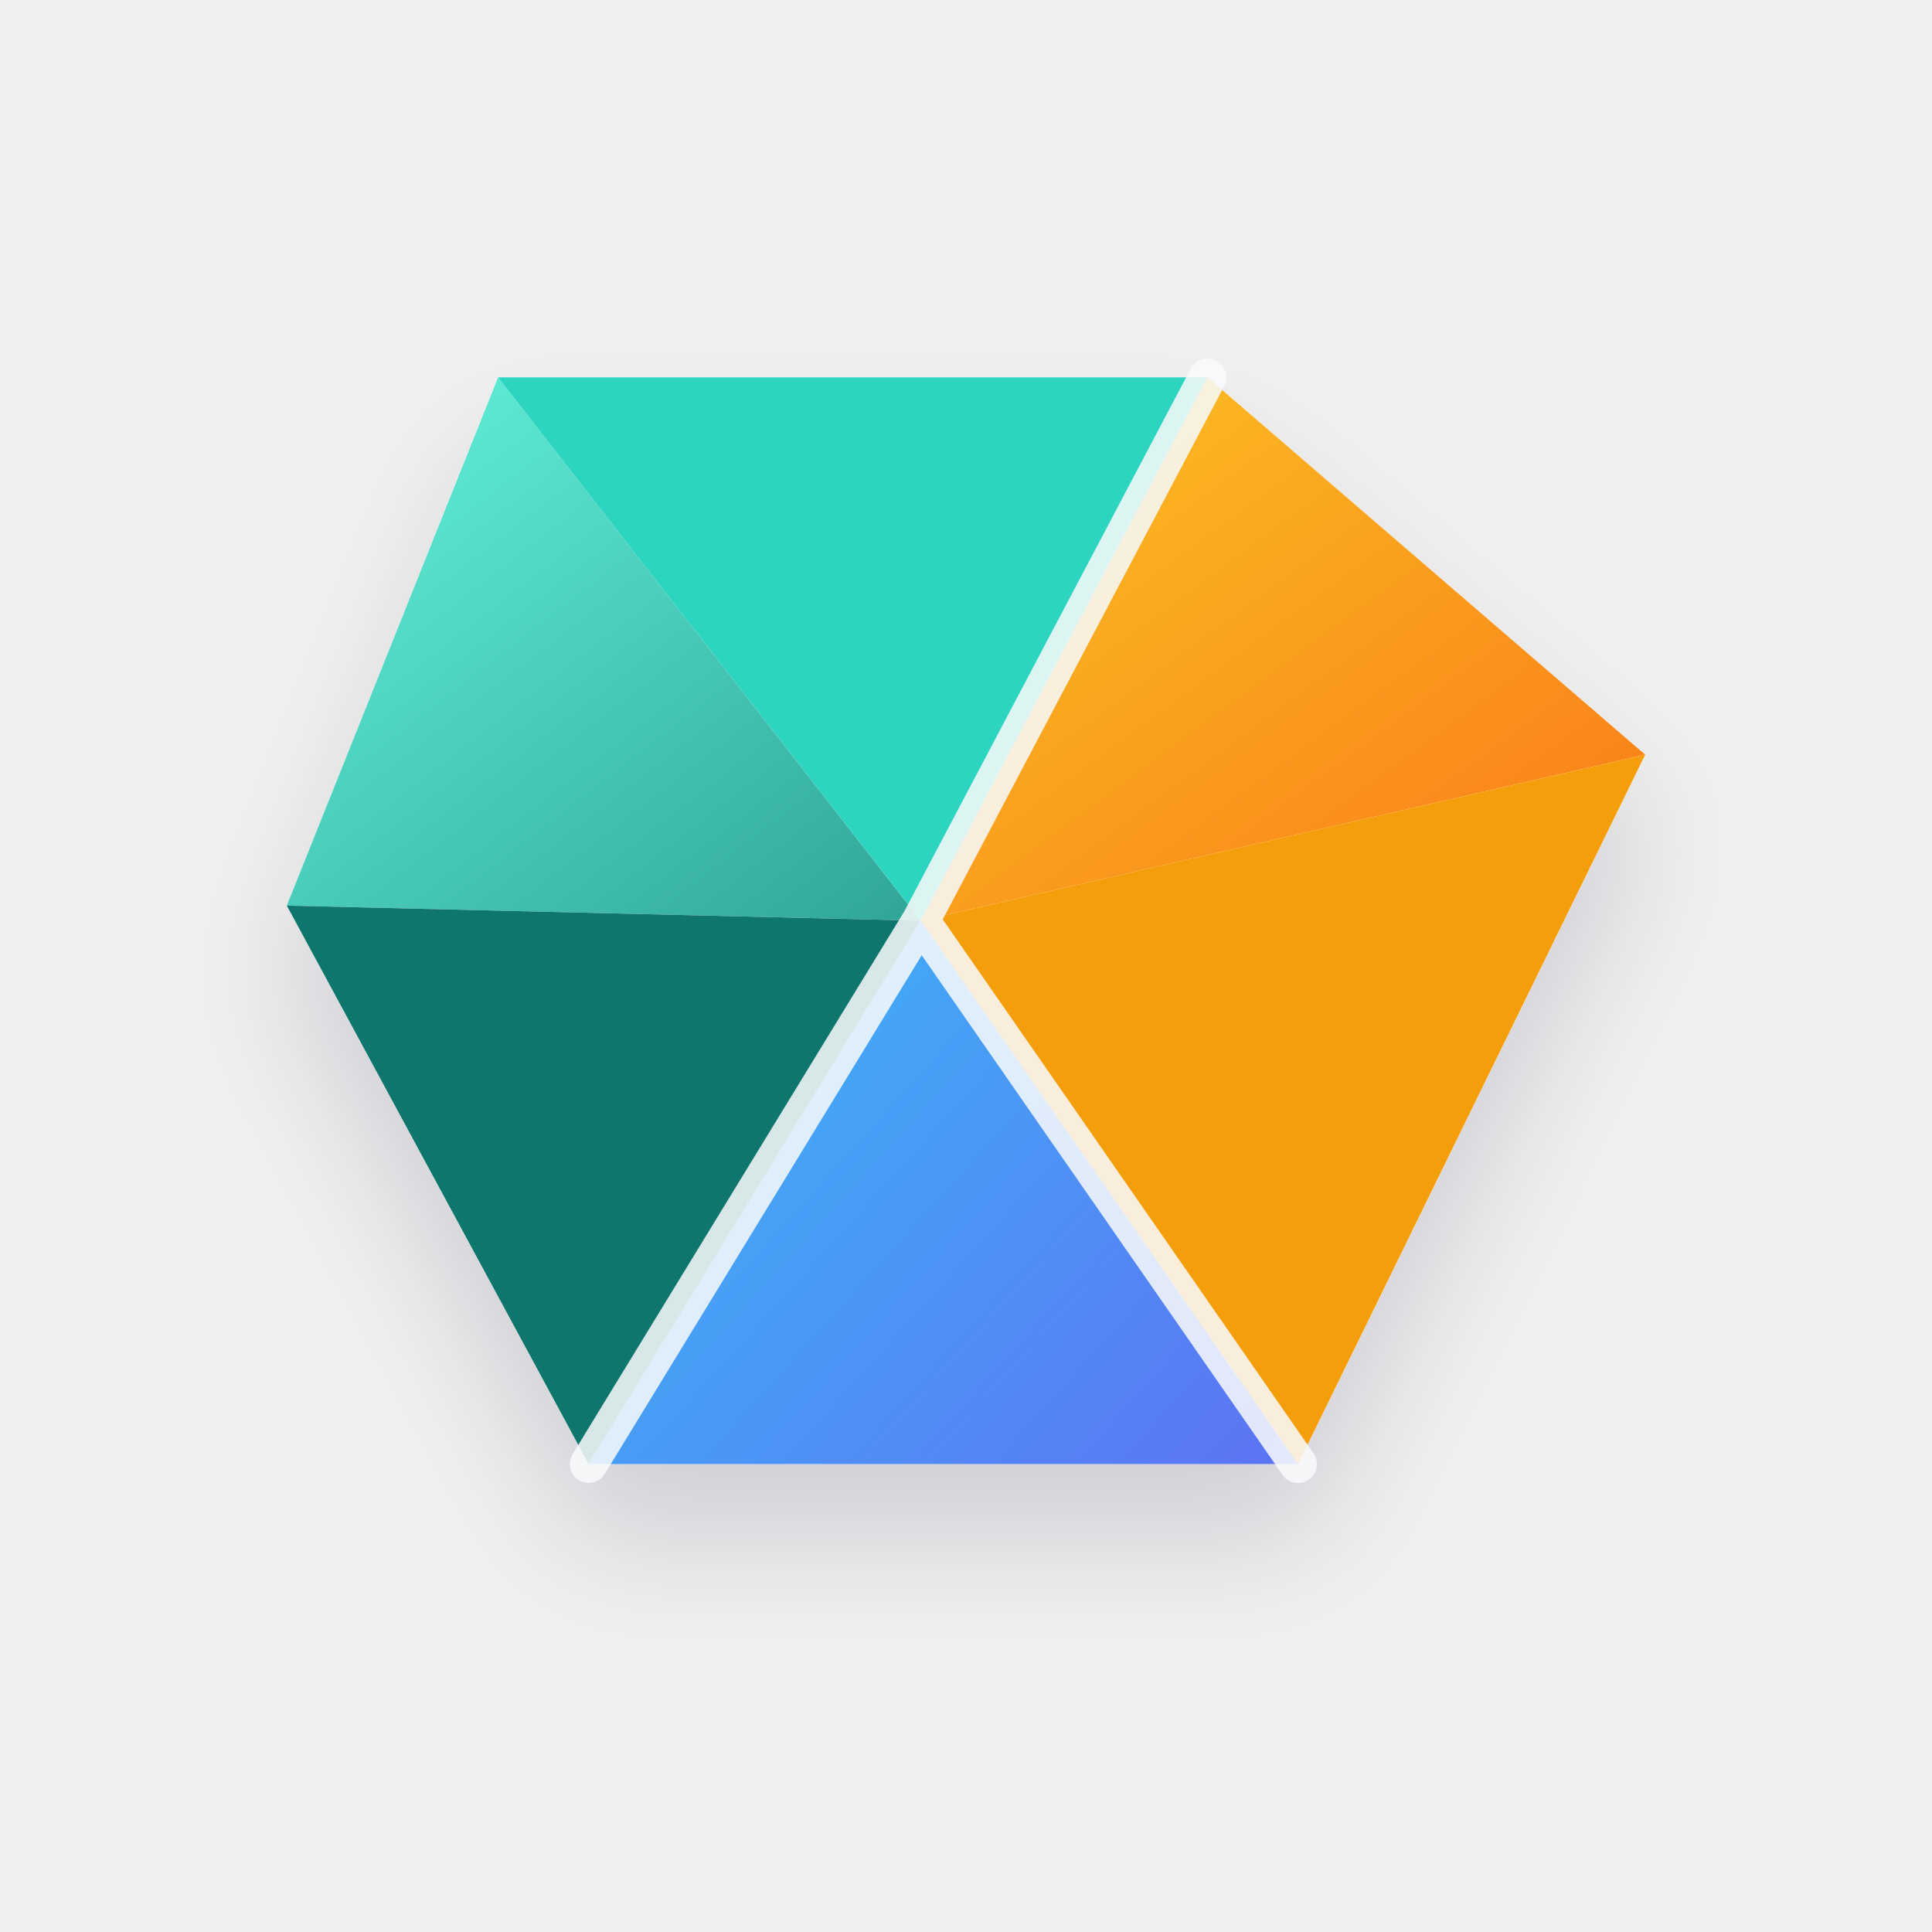
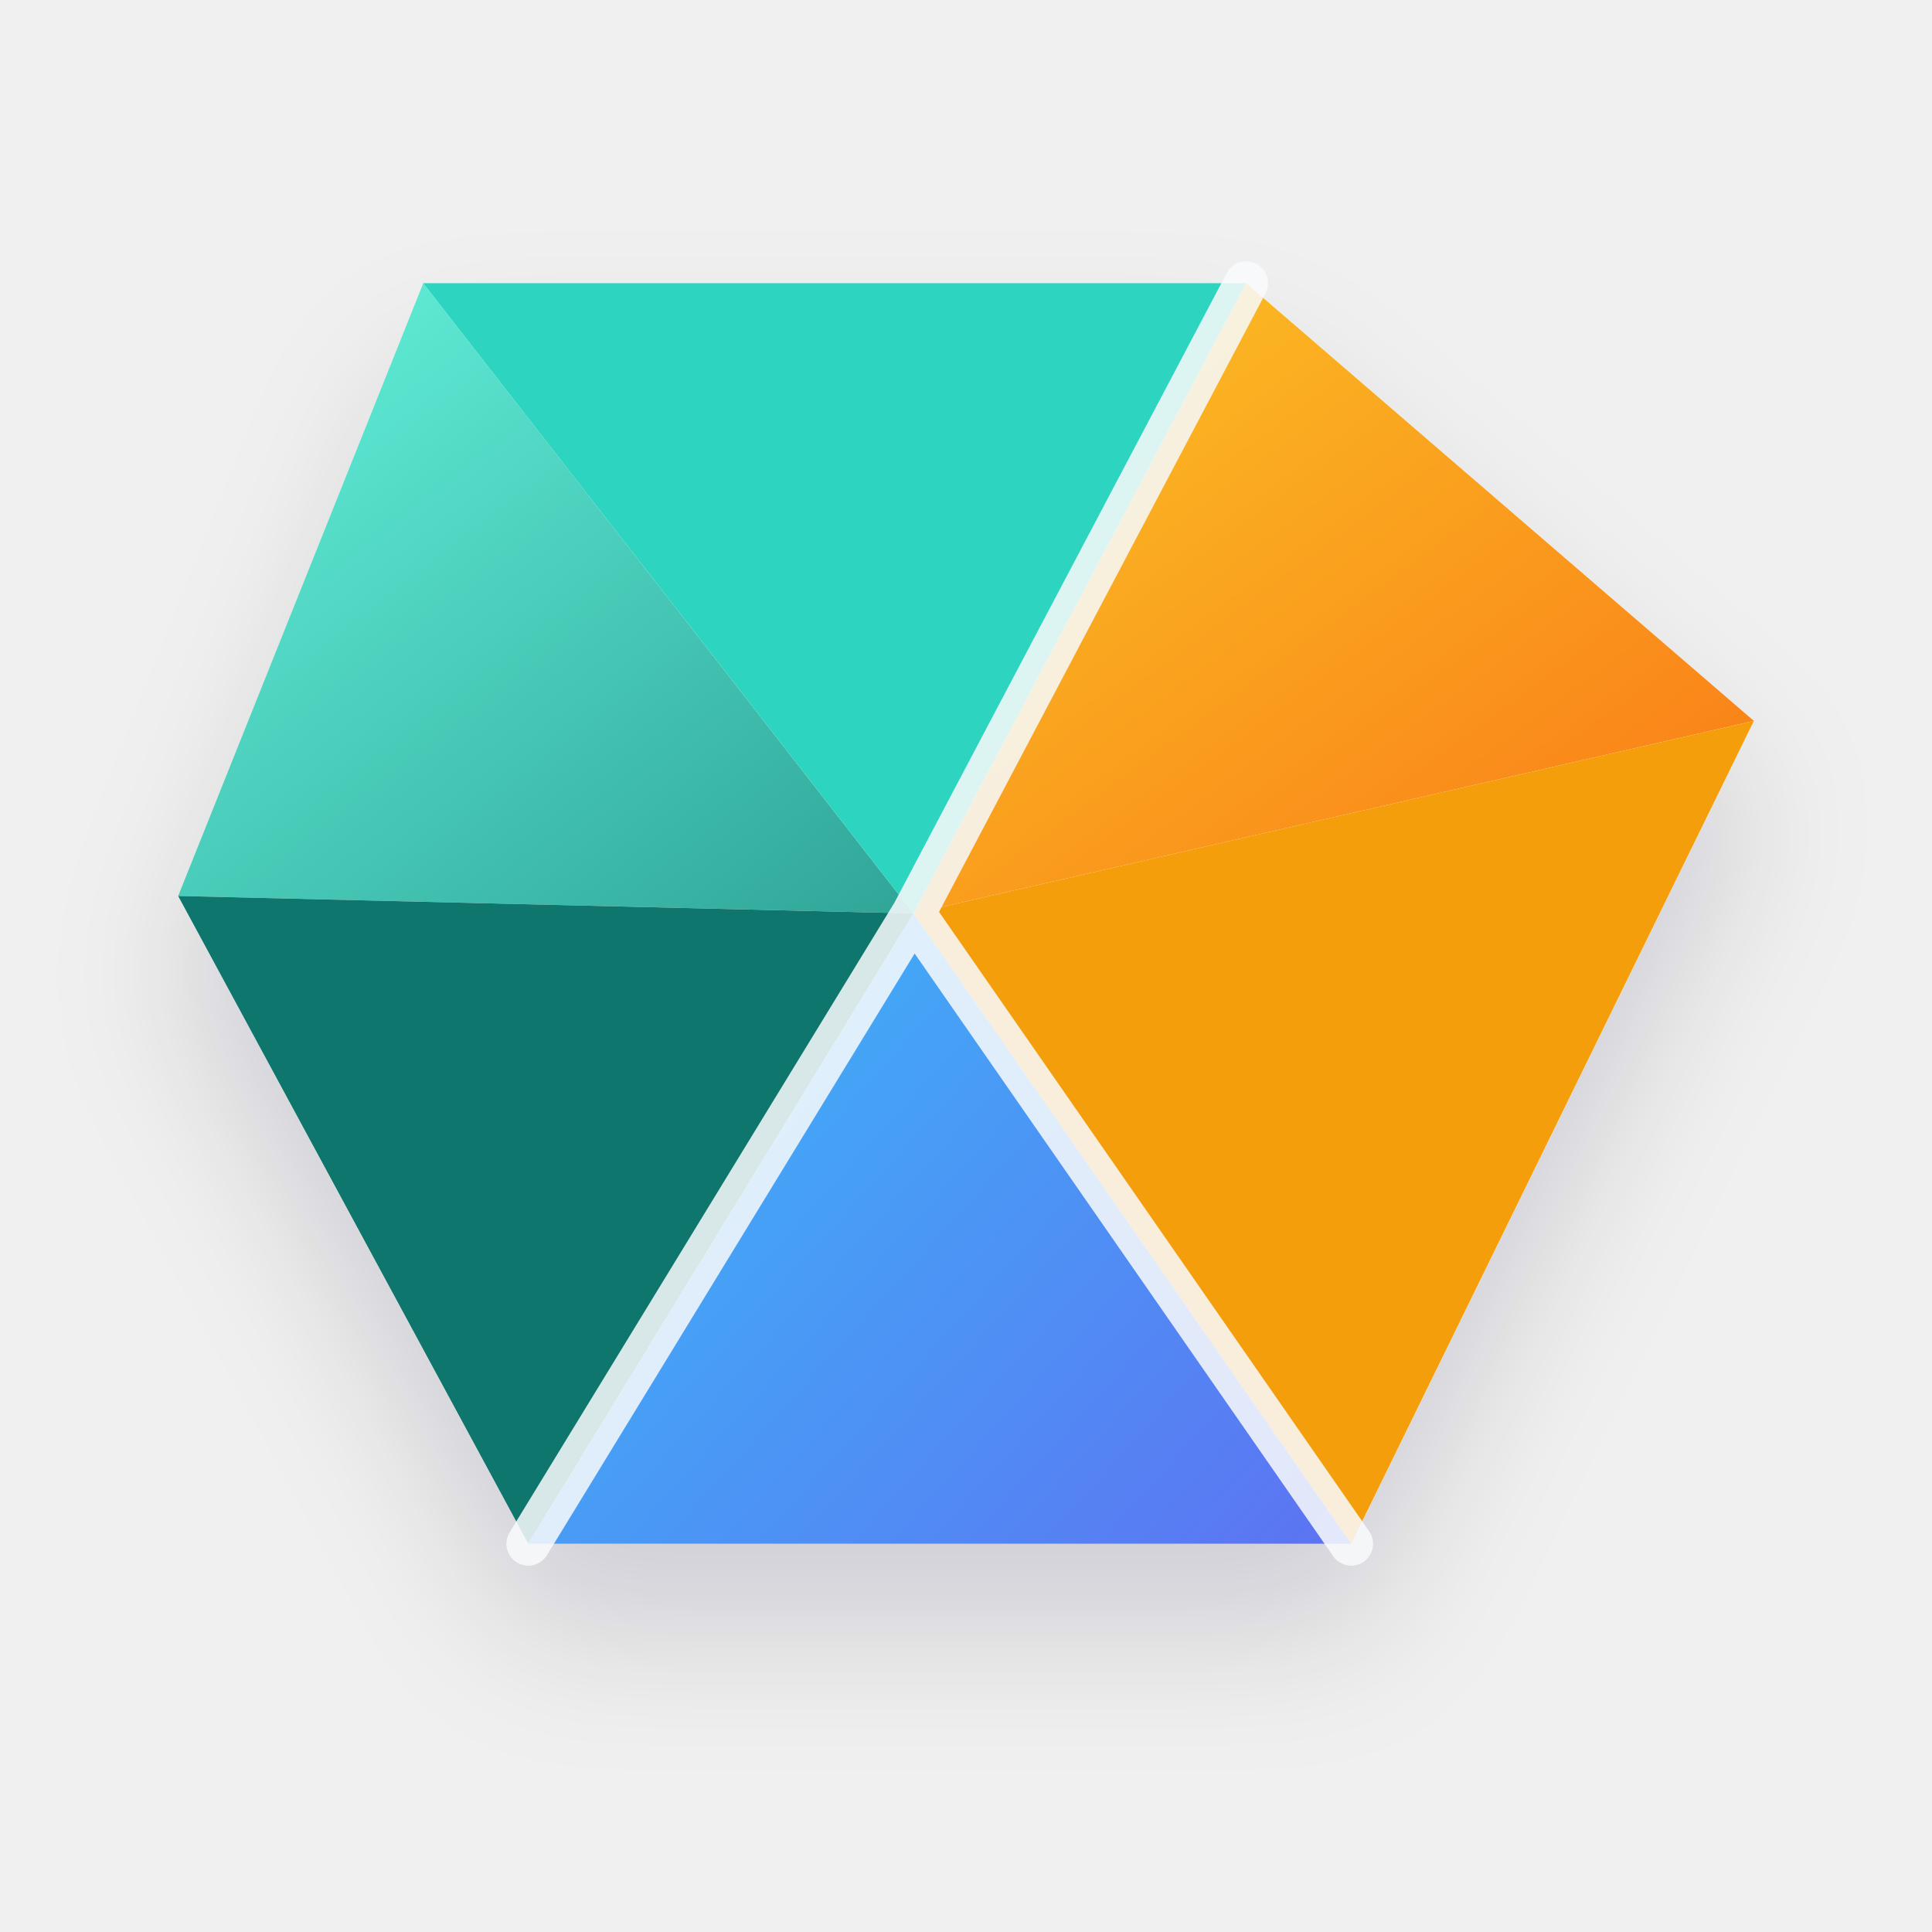
<svg xmlns="http://www.w3.org/2000/svg" viewBox="0 0 128 128" role="img" aria-label="StackPrism icon">
  <defs>
    <linearGradient id="facetA" x1="30" y1="26" x2="78" y2="88" gradientUnits="userSpaceOnUse">
      <stop offset="0" stop-color="#5eead4" />
      <stop offset="1" stop-color="#0f766e" />
    </linearGradient>
    <linearGradient id="facetB" x1="70" y1="24" x2="104" y2="70" gradientUnits="userSpaceOnUse">
      <stop offset="0" stop-color="#fbbf24" />
      <stop offset="1" stop-color="#f97316" />
    </linearGradient>
    <linearGradient id="facetC" x1="40" y1="58" x2="92" y2="105" gradientUnits="userSpaceOnUse">
      <stop offset="0" stop-color="#38bdf8" />
      <stop offset="1" stop-color="#6366f1" />
    </linearGradient>
    <filter id="softShadow" x="-20%" y="-20%" width="140%" height="150%">
      <feDropShadow dx="0" dy="5" stdDeviation="4" flood-color="#0f172a" flood-opacity=".14" />
    </filter>
  </defs>
-   <g filter="url(#softShadow)">
-     <path d="M33 25h47l29 25-23 47H39L19 60z" fill="#ffffff" />
+   <g transform="translate(64 64) scale(1.16) translate(-64 -64)">
+     <g filter="url(#softShadow)">
+       <path d="M33 25h47l29 25-23 47H39L19 60z" fill="#ffffff" />
+     </g>
+     <path d="M33 25l28 36-42-1z" fill="url(#facetA)" />
+     <path d="M33 25h47L61 61z" fill="#2dd4bf" />
+     <path d="M80 25l29 25-48 11z" fill="url(#facetB)" />
+     <path d="M19 60l42 1-22 36z" fill="#0f766e" />
+     <path d="M61 61l48-11-23 47z" fill="#f59e0b" />
+     <path d="M61 61l25 36H39z" fill="url(#facetC)" />
+     <path d="M61 61l19-36M61 61l25 36M61 61L39 97" fill="none" stroke="#f8fafc" stroke-width="2.5" stroke-linecap="round" opacity=".86" />
  </g>
-   <path d="M33 25l28 36-42-1z" fill="url(#facetA)" />
-   <path d="M33 25h47L61 61z" fill="#2dd4bf" />
-   <path d="M80 25l29 25-48 11z" fill="url(#facetB)" />
-   <path d="M19 60l42 1-22 36z" fill="#0f766e" />
-   <path d="M61 61l48-11-23 47z" fill="#f59e0b" />
-   <path d="M61 61l25 36H39z" fill="url(#facetC)" />
-   <path d="M61 61l19-36M61 61l25 36M61 61L39 97" fill="none" stroke="#f8fafc" stroke-width="2.5" stroke-linecap="round" opacity=".86" />
</svg>
